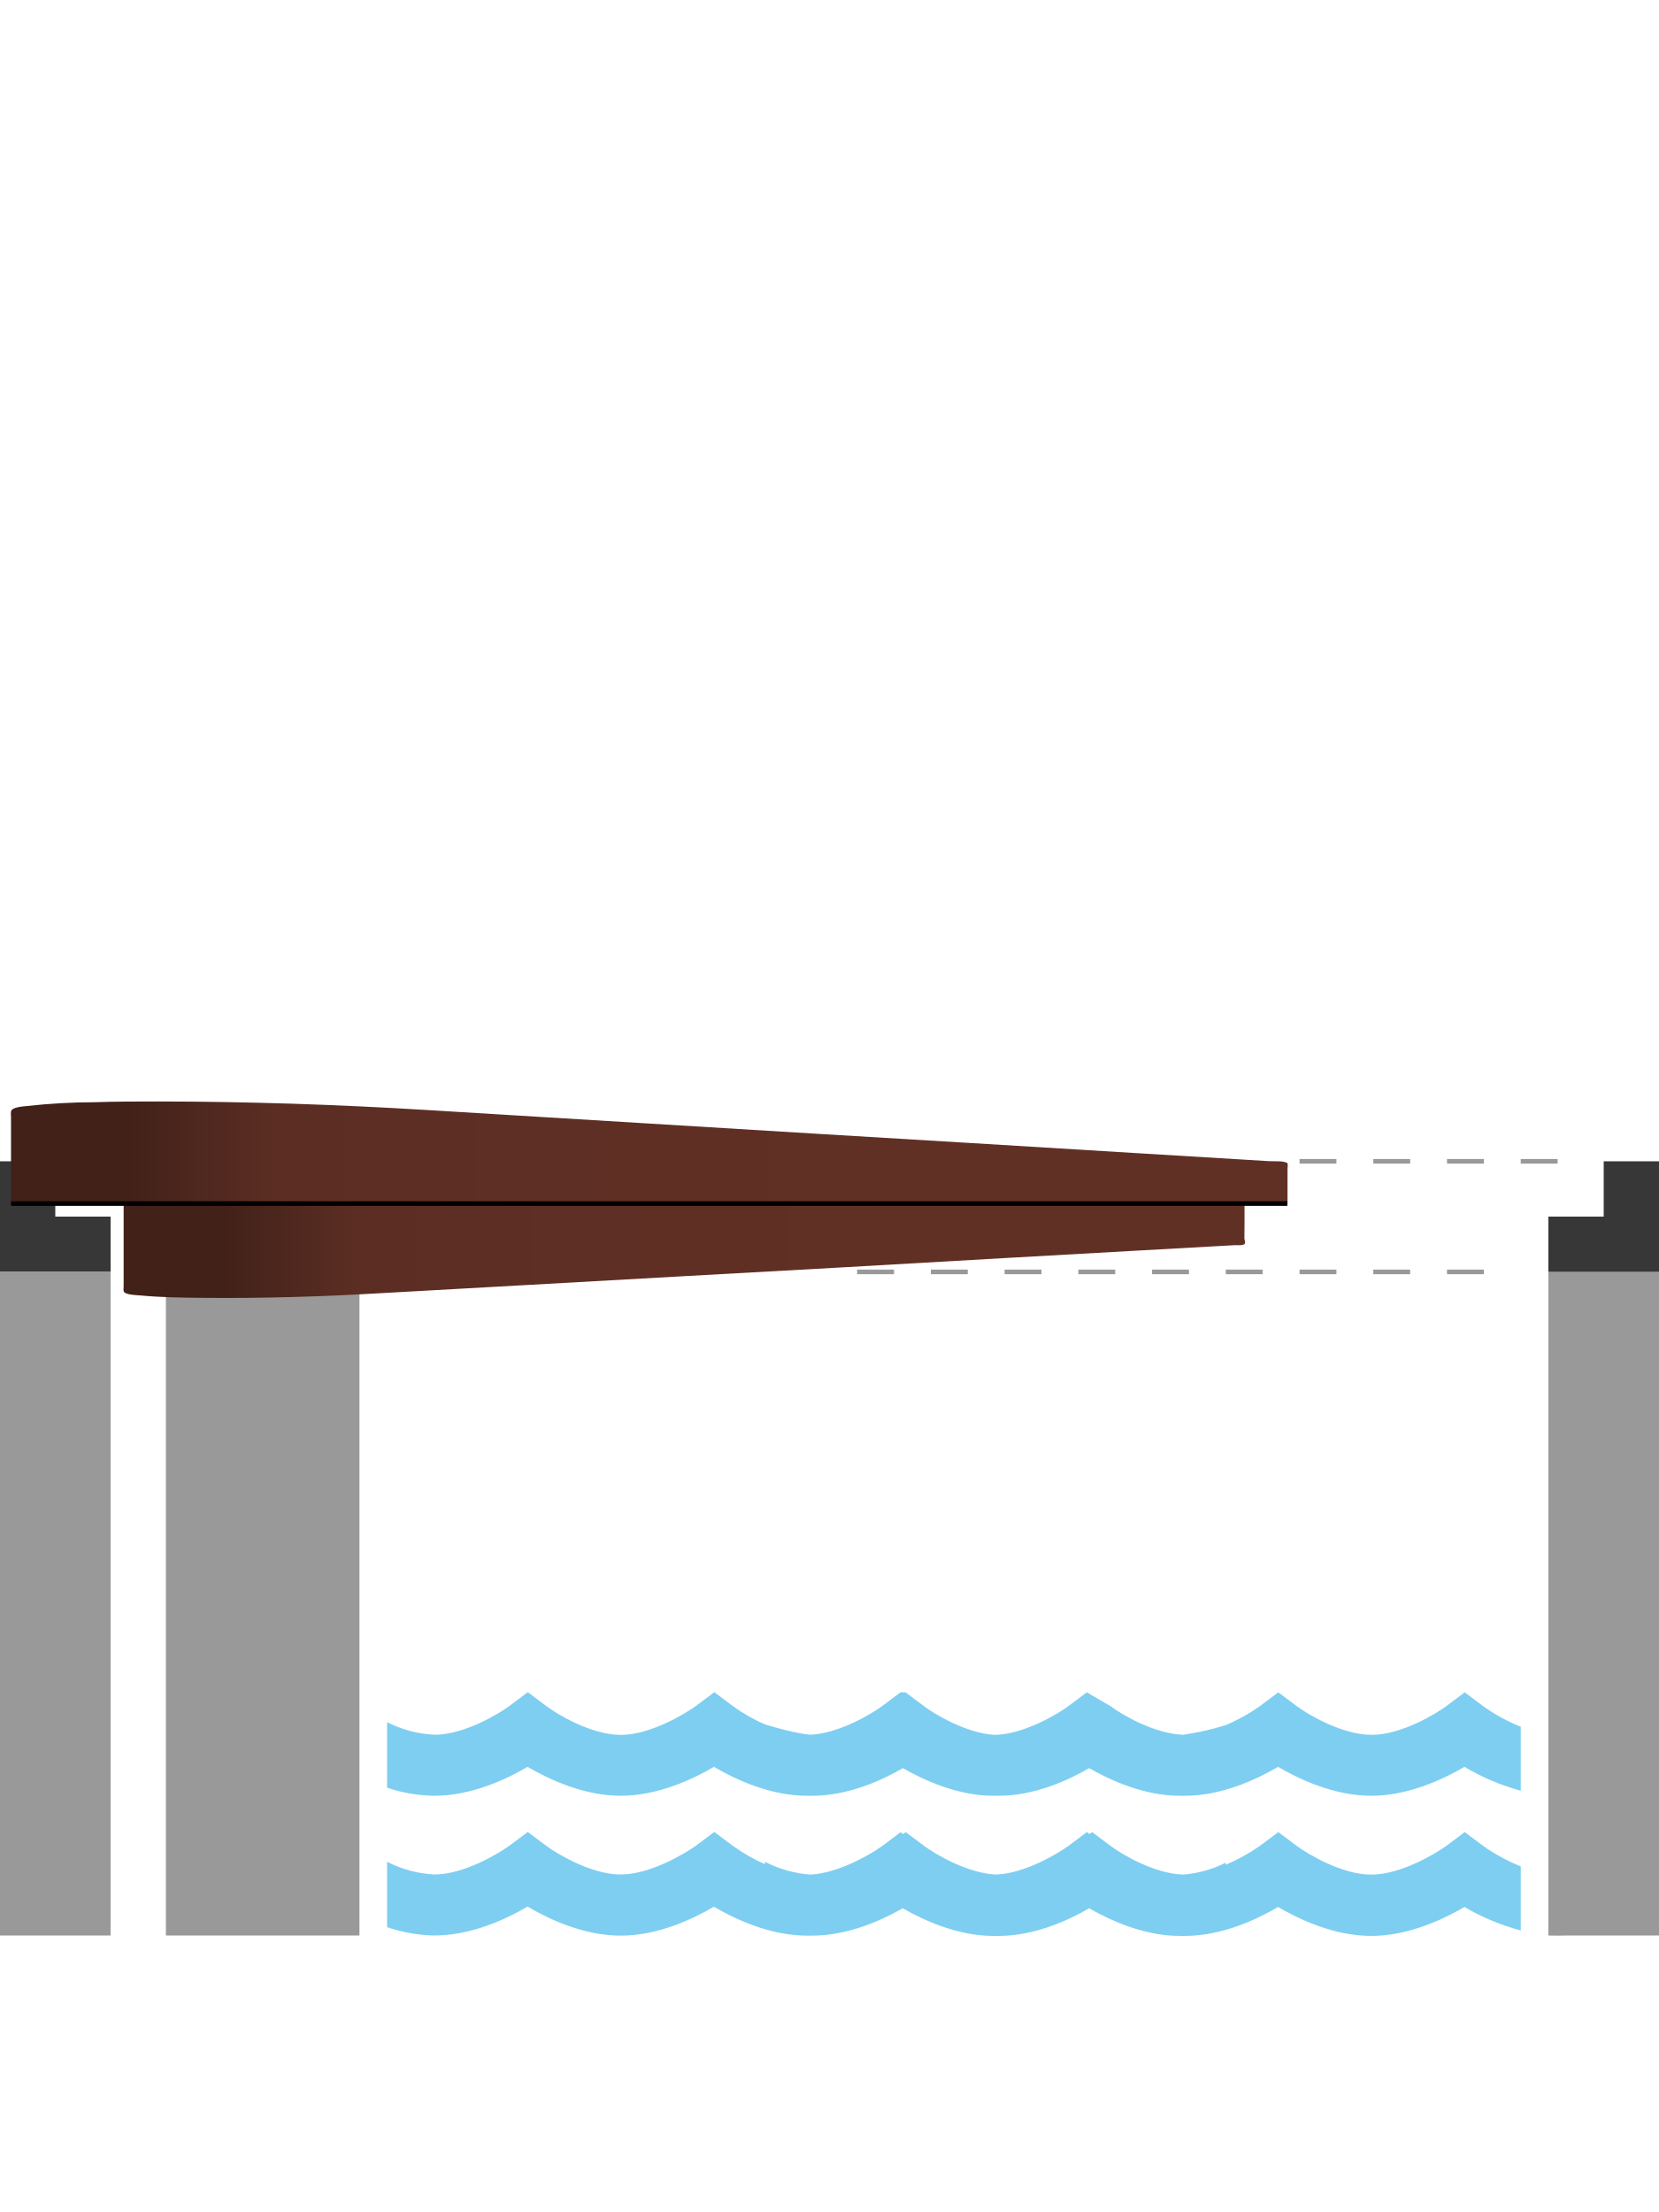
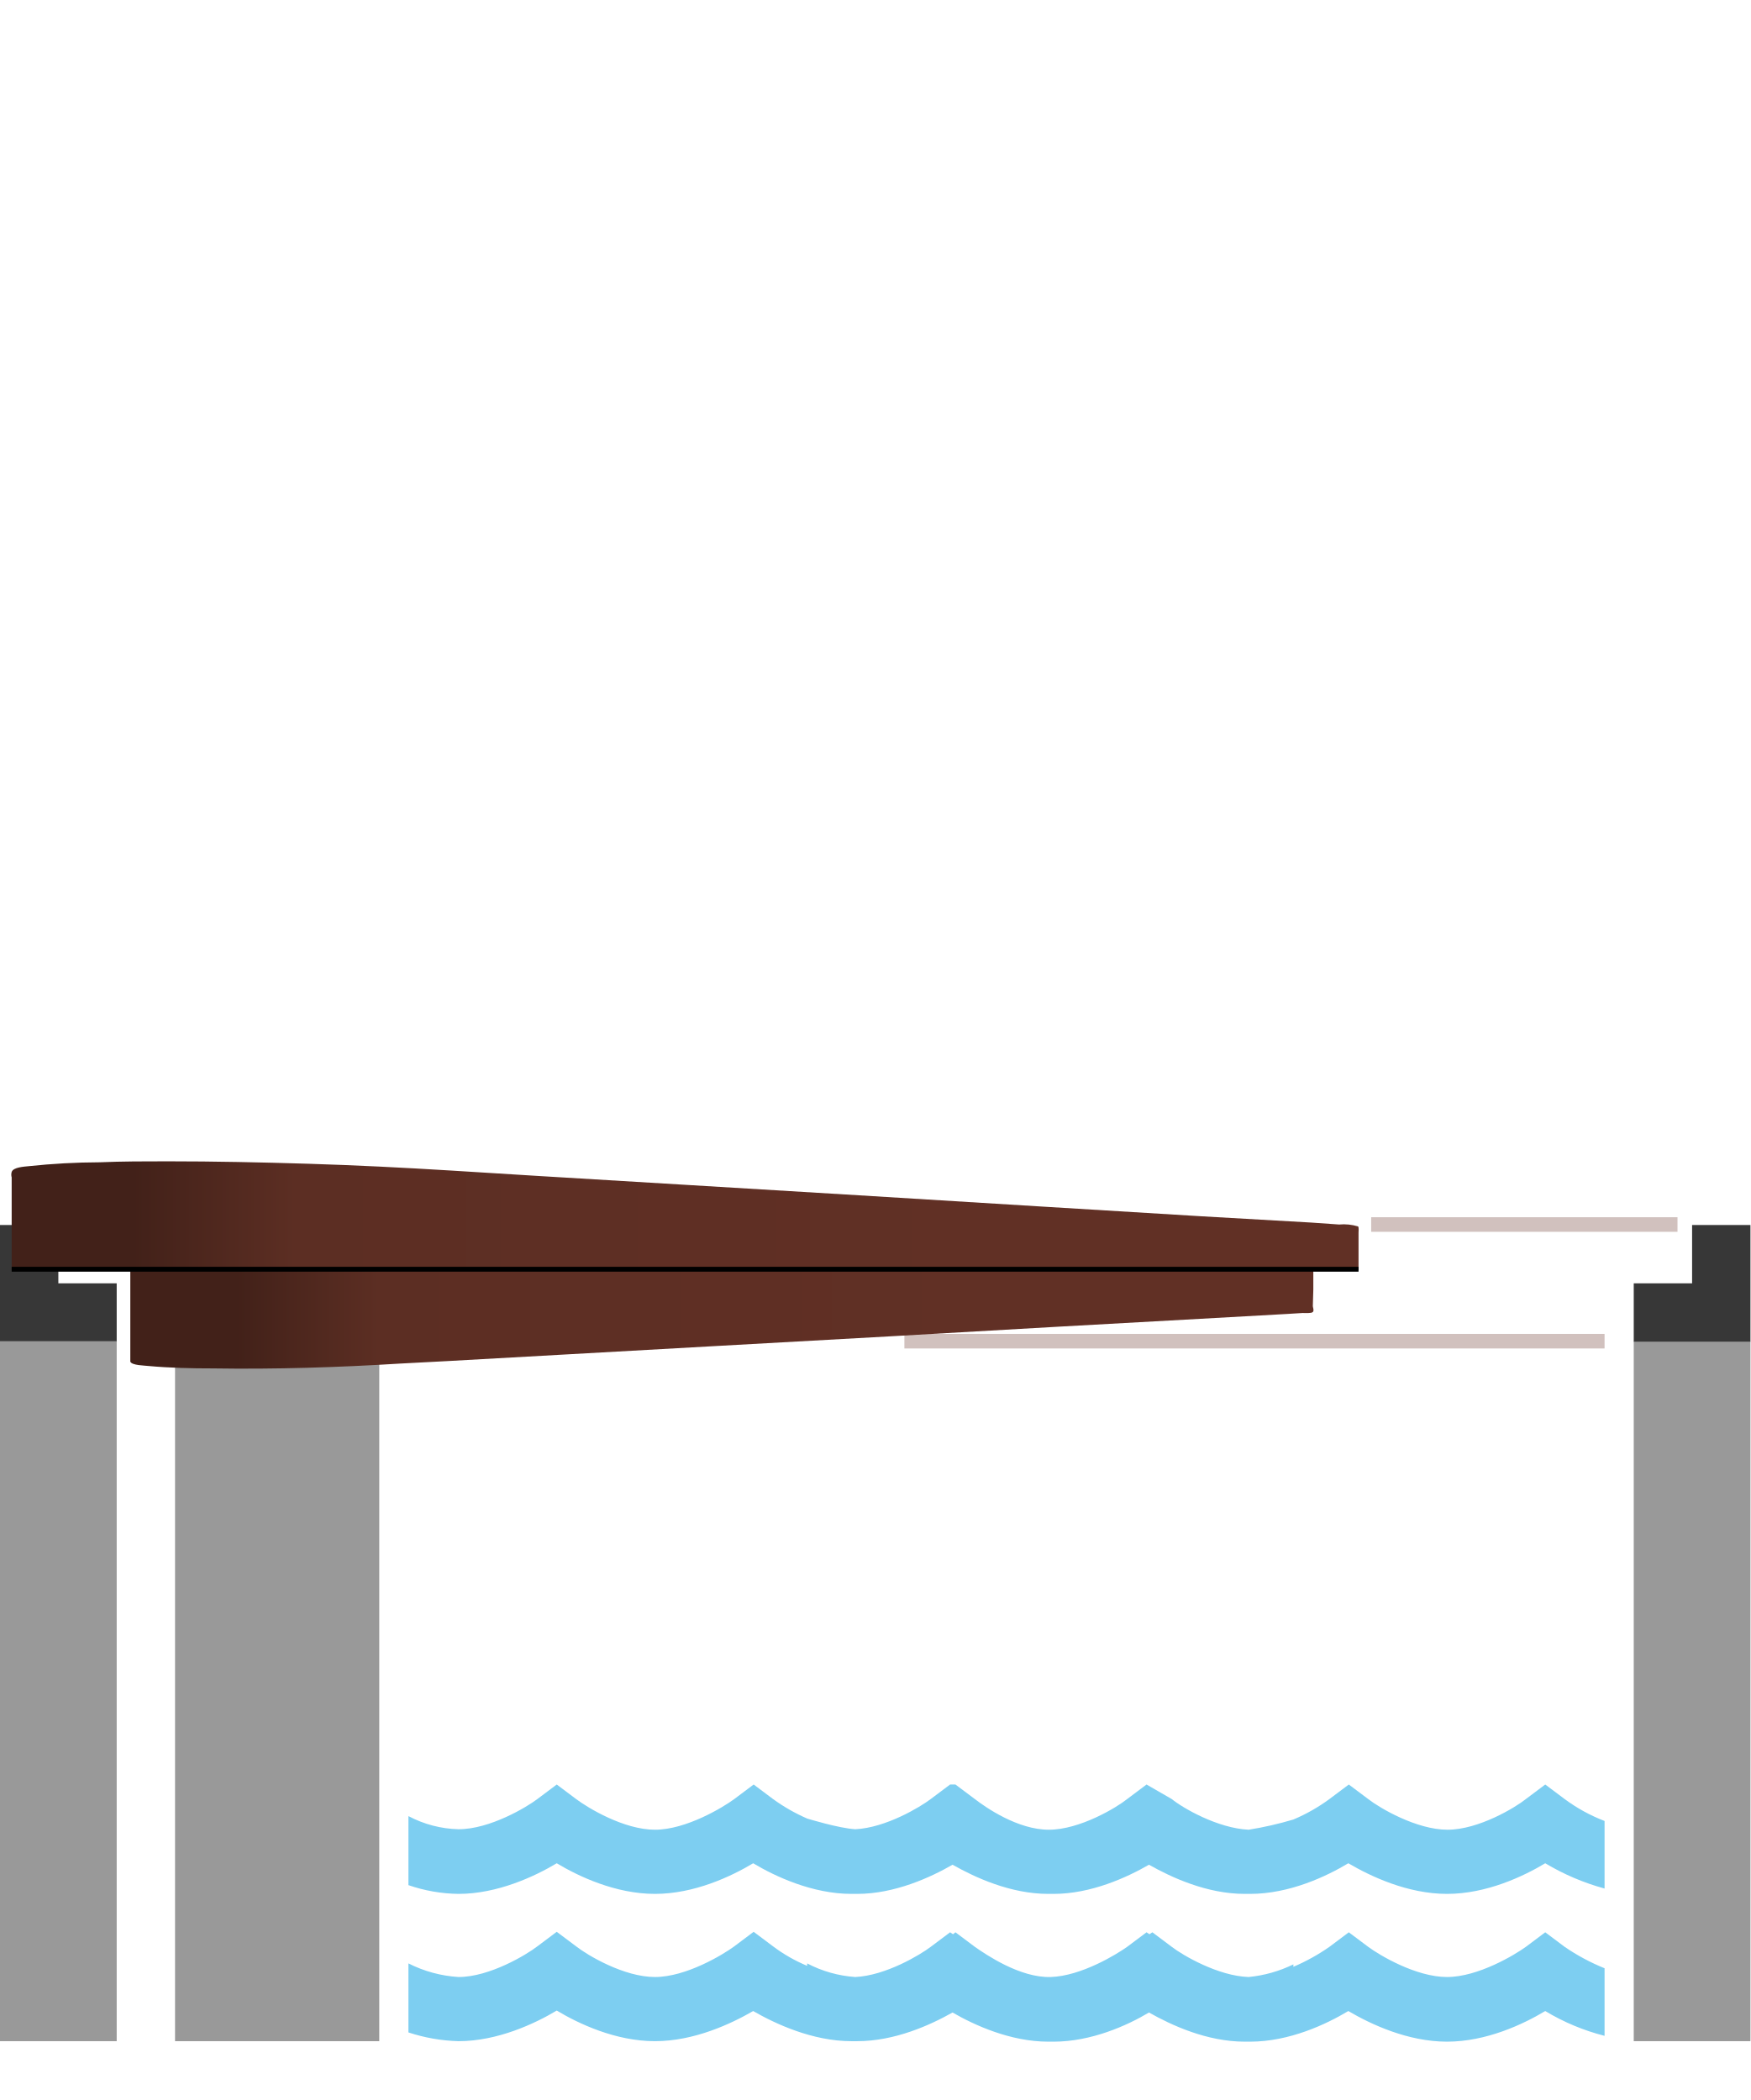
- <svg xmlns="http://www.w3.org/2000/svg" xmlns:xlink="http://www.w3.org/1999/xlink" data-name="Layer 1" height="480" id="03ae0430-277b-4173-a06e-a5e5f43d012b" viewBox="0 0 360 480" width="360">
+ <svg xmlns="http://www.w3.org/2000/svg" xmlns:xlink="http://www.w3.org/1999/xlink" id="c14e5bc8-d090-4a1e-b063-eadd5fafc065" data-name="Layer 1" width="360" height="432" viewBox="0 0 360 432">
  <defs>
-     <linearGradient gradientUnits="userSpaceOnUse" id="cbf76860-7c39-425f-a478-bc8ebac19e92" x1="2.35" x2="279.4" y1="250.19" y2="250.19">
+     <linearGradient id="14fa219f-0c20-4d5f-83f3-1355f591fe2d" x1="-2956.65" y1="192.89" x2="-2679.57" y2="192.89" gradientTransform="matrix(1, 0, 0, -1, 2959.01, 443)" gradientUnits="userSpaceOnUse">
      <stop offset="0" stop-color="#422119" />
      <stop offset="0.09" stop-color="#422119" />
      <stop offset="0.21" stop-color="#5c2e23" />
      <stop offset="0.72" stop-color="#613025" />
      <stop offset="1" stop-color="#613025" />
    </linearGradient>
-     <linearGradient id="1f47c049-cf90-487d-880d-061bcc7e286e" x1="26.78" x2="270.11" xlink:href="#cbf76860-7c39-425f-a478-bc8ebac19e92" y1="271.52" y2="271.52" />
+     <linearGradient id="7612f278-504a-41f8-9011-759b53bfa766" x1="-2932.21" y1="171.55" x2="-2688.83" y2="171.55" xlink:href="#14fa219f-0c20-4d5f-83f3-1355f591fe2d" />
  </defs>
-   <line fill="none" stroke="#999" stroke-dasharray="8" stroke-miterlimit="10" x1="65.81" x2="122.78" y1="250.24" y2="250.24" />
-   <line fill="none" stroke="#999" stroke-dasharray="8" stroke-miterlimit="10" x1="282" x2="344.97" y1="252" y2="252" />
-   <line fill="none" stroke="#999" stroke-dasharray="8" stroke-miterlimit="10" x1="186" x2="330" y1="276" y2="276" />
-   <g data-name="a" id="7978e034-6502-4c71-a99c-3336720ddba1">
-     <path d="M330,405a40.26,40.26,0,0,1-8.16-4.44l-4-3-4,3c-2.25,1.63-9.86,6.23-16.27,6.23s-13.85-4.51-16.18-6.23l-4-3-4,3a41.21,41.21,0,0,1-7.4,4.09v-.46a24.89,24.89,0,0,1-9.17,2.59c-6.35-.14-13.58-4.52-15.83-6.22l-4-3-.57.43-.57-.43-4,3c-2.19,1.58-9.43,6-15.71,6.21-6.28-.25-13.35-4.54-15.61-6.21l-4-3L196,398l-.56-.42-4,3c-2.16,1.57-9.28,5.87-15.53,6.2A25.16,25.16,0,0,1,166,404v.53a38.48,38.48,0,0,1-7-4l-4-3-4,3c-2.28,1.63-9.88,6.23-16.3,6.23s-13.85-4.51-16.18-6.23l-4-3-4,3c-2.24,1.63-9.84,6.23-16.26,6.23A25.17,25.17,0,0,1,84,404v14.19A33.57,33.57,0,0,0,94.26,420c8.08,0,15.72-3.63,20.22-6.28,4.52,2.68,12.14,6.31,20.22,6.31s15.72-3.63,20.22-6.28c4.51,2.65,12.14,6.28,20.22,6.28.37,0,.75,0,1.12,0h0c7.74,0,15.07-3.33,19.63-5.94,4.56,2.61,11.91,6,19.68,6l.56,0,.56,0c7.76,0,15.1-3.34,19.65-6,4.56,2.61,11.9,6,19.65,6l.4,0,.73,0c8.08,0,15.72-3.63,20.22-6.28,4.51,2.65,12.14,6.28,20.22,6.28s15.72-3.63,20.22-6.28A49.14,49.14,0,0,0,330,418.91Z" fill="#7dcef1" />
-     <path d="M338,406.87a15.72,15.72,0,0,1-2-.16v13.21c.66,0,1.33.08,2,.08a33.33,33.33,0,0,0,10-1.66V404.22A24.9,24.9,0,0,1,338,406.87Z" fill="#7dcef1" />
-     <path d="M330,374.7a38.65,38.65,0,0,1-8.16-4.47l-4-3-4,3c-2.16,1.62-9.76,6.23-16.18,6.23s-13.94-4.47-16.27-6.23l-4-3-4,3a39.22,39.22,0,0,1-7.4,4.12,61.26,61.26,0,0,1-9.23,2.09c-6.32-.2-13.54-4.49-15.78-6.21l-5.15-3-4,3c-2.16,1.62-9.73,6.21-16.14,6.23-6.17-.42-13-4.56-15.19-6.23l-4-3H195.4l-4,3c-2.08,1.56-9.21,5.89-15.47,6.2-3.46-.22-9.92-2.23-9.92-2.23a36.75,36.75,0,0,1-7-4l-4-3-4,3c-2.28,1.65-9.88,6.27-16.3,6.27s-13.85-4.51-16.18-6.27l-4-3-4,3c-2.16,1.62-9.76,6.23-16.18,6.23A25.17,25.17,0,0,1,84,373.71v14.22a33.57,33.57,0,0,0,10.26,1.75c8.08,0,15.72-3.63,20.22-6.28,4.52,2.65,12.14,6.28,20.22,6.28s15.72-3.63,20.22-6.28c4.51,2.65,12.14,6.28,20.22,6.28l.74,0,.39,0c7.76,0,15.1-3.34,19.65-6,4.56,2.61,11.9,6,19.65,6l.56,0,.56,0c7.76,0,15.1-3.34,19.65-6,4.56,2.61,11.9,6,19.65,6l.4,0,.73,0c8.08,0,15.72-3.63,20.22-6.28,4.51,2.65,12.14,6.28,20.22,6.28s15.72-3.63,20.22-6.28A49.14,49.14,0,0,0,330,388.58Z" fill="#7dcef1" />
-   </g>
-   <path d="M336,276h24V420H336Z" fill="#999" />
-   <polygon fill="#373737" points="360 276 336 276 336 264 348 264 348 252 360 252 360 276" />
-   <polygon fill="#373737" points="0 276 24 276 24 264 12 264 12 252 0 252 0 276" />
-   <path d="M0,276H24V420H0Z" fill="#999" />
-   <rect fill="#999" height="156" width="42" x="36" y="264" />
-   <path d="M2.39,247.9v13.48h277v-7.67c0-.2.14-1.24-.06-1.35-1-.52-2.75-.32-3.93-.39l-5.75-.35L247,250.25l-32.78-2L176.83,246l-36.42-2.22-29.88-1.82-17.72-1.08q-14.69-.9-29.4-1.38c-9.64-.3-19.29-.48-28.94-.48-4.68,0-9.36,0-14,.16A135.23,135.23,0,0,0,5.89,240c-.84.11-3.22.18-3.5,1.16a4.81,4.81,0,0,0,0,1.17Z" fill="url(#cbf76860-7c39-425f-a478-bc8ebac19e92)" />
-   <path d="M270.06,265.43v-4H26.83v17.78a3.68,3.68,0,0,0,0,1c.31.81,2.92.83,3.65.9,4.39.42,8.82.47,13.23.52,12.9.13,25.81-.24,38.69-1l9.47-.53,23.24-1.3,32.06-1.8,35.94-2,34.86-2,28.84-1.62,17.87-1,3.27-.18c.46,0,1.76.1,2.08-.22s0-1,0-1.24Z" fill="url(#1f47c049-cf90-487d-880d-061bcc7e286e)" />
-   <line fill="none" stroke="#000" stroke-miterlimit="10" style="isolation:isolate" x1="2.39" x2="279.35" y1="261.17" y2="261.17" />
+   <line x1="65.8" y1="250.2" x2="122.8" y2="250.2" fill="none" stroke="#999" stroke-miterlimit="10" stroke-dasharray="8" />
+   <line x1="282" y1="251.9" x2="345" y2="251.9" fill="none" stroke="#d1c1be" stroke-miterlimit="10" stroke-width="3" />
+   <line x1="186" y1="275.9" x2="330" y2="275.9" fill="none" stroke="#d1c1be" stroke-miterlimit="10" stroke-width="3" />
+   <path d="M330,404.9a43.2,43.2,0,0,1-8.2-4.4l-4-3-4,3c-2.2,1.6-9.8,6.2-16.2,6.2s-13.9-4.5-16.2-6.2l-4-3-4,3a41,41,0,0,1-7.4,4.1v-.5a26.9,26.9,0,0,1-9.2,2.6c-6.3-.2-13.6-4.5-15.8-6.2l-4-3-.6.4-.6-.4-4,3c-2.1,1.5-9.4,6-15.7,6.2s-13.3-4.6-15.6-6.2l-4-3-.5.4-.6-.4-4,3c-2.1,1.6-9.2,5.9-15.5,6.2a25,25,0,0,1-9.9-2.8v.5a32.5,32.5,0,0,1-7-4l-4-3-4,3c-2.3,1.7-9.9,6.3-16.3,6.3s-13.9-4.5-16.2-6.3l-4-3-4,3c-2.2,1.7-9.8,6.3-16.2,6.3A26.4,26.4,0,0,1,84,403.9v14.2a35.9,35.9,0,0,0,10.3,1.8c8,0,15.7-3.6,20.2-6.3,4.5,2.7,12.1,6.3,20.2,6.3s15.7-3.6,20.2-6.2c4.5,2.6,12.2,6.2,20.2,6.2h1.2c7.7,0,15-3.3,19.6-5.9,4.5,2.6,11.9,6,19.7,6h1.1c7.7,0,15.1-3.3,19.6-6,4.6,2.6,11.9,6,19.7,6h1.1c8.1,0,15.7-3.6,20.2-6.3,4.6,2.7,12.2,6.3,20.3,6.3s15.7-3.6,20.2-6.3a45.1,45.1,0,0,0,12.2,5.1Z" fill="#7dcef1" />
+   <path d="M330,374.6a34.6,34.6,0,0,1-8.2-4.5l-4-3-4,3c-2.1,1.7-9.7,6.3-16.1,6.3s-14-4.5-16.3-6.3l-4-3-4,3a36.2,36.2,0,0,1-7.4,4.2,72.1,72.1,0,0,1-9.2,2.1c-6.4-.3-13.6-4.5-15.8-6.3l-5.2-3-4,3c-2.1,1.7-9.7,6.3-16.1,6.3s-13-4.6-15.2-6.3l-4-3h-1.1l-4,3c-2.1,1.6-9.2,5.9-15.5,6.2-3.4-.2-9.9-2.2-9.9-2.2a37.3,37.3,0,0,1-7-4l-4-3-4,3c-2.3,1.7-9.9,6.3-16.3,6.3s-13.8-4.5-16.2-6.3l-4-3-4,3c-2.1,1.6-9.7,6.2-16.2,6.2A23.2,23.2,0,0,1,84,373.6v14.2a32.8,32.8,0,0,0,10.3,1.8c8,0,15.7-3.6,20.2-6.3,4.5,2.7,12.1,6.3,20.2,6.3s15.7-3.6,20.2-6.3c4.5,2.7,12.2,6.3,20.2,6.3h1.2c7.7,0,15.1-3.4,19.6-6,4.6,2.6,11.9,6,19.7,6h1.1c7.7,0,15.1-3.4,19.6-6,4.6,2.6,11.9,6,19.7,6h1.1c8.1,0,15.7-3.6,20.2-6.3,4.6,2.7,12.2,6.3,20.3,6.3s15.7-3.6,20.2-6.3a48.8,48.8,0,0,0,12.2,5.2Z" fill="#7dcef1" />
+   <path d="M336,275.9h24v144H336Z" fill="#999" />
+   <polygon points="360 276 336 276 336 264 348 264 348 252 360 252 360 276" fill="#373737" />
+   <polygon points="0 276 24 276 24 264 12 264 12 252 0 252 0 276" fill="#373737" />
+   <path d="M0,275.9H24v144H0Z" fill="#999" />
+   <rect x="36" y="263.9" width="42" height="156" fill="#999" />
+   <path d="M2.4,247.8v13.5h277v-7.7c0-.2.1-1.2-.1-1.3a10,10,0,0,0-3.9-.4l-5.7-.4L247,250.2l-32.8-2-37.4-2.3-36.4-2.2-29.9-1.8-17.7-1.1c-9.8-.6-19.6-1.1-29.4-1.4s-19.3-.5-28.9-.5c-4.7,0-9.4,0-14,.2a141.3,141.3,0,0,0-14.6.8c-.9.1-3.2.2-3.5,1.2a2,2,0,0,0,0,1.1Z" fill="url(#14fa219f-0c20-4d5f-83f3-1355f591fe2d)" />
+   <path d="M270.1,265.3v-4H26.8v18.8c.3.8,3,.8,3.7.9,4.4.4,8.8.5,13.2.5,12.9.2,25.8-.2,38.7-1l9.5-.5,23.2-1.3,32.1-1.8,35.9-2,34.9-2,28.8-1.6,17.9-1,3.2-.2c.5,0,1.8.1,2.1-.2s0-1,0-1.2Z" fill="url(#7612f278-504a-41f8-9011-759b53bfa766)" />
+   <line x1="2.4" y1="261.1" x2="279.4" y2="261.1" fill="none" stroke="#000" stroke-miterlimit="10" />
</svg>
